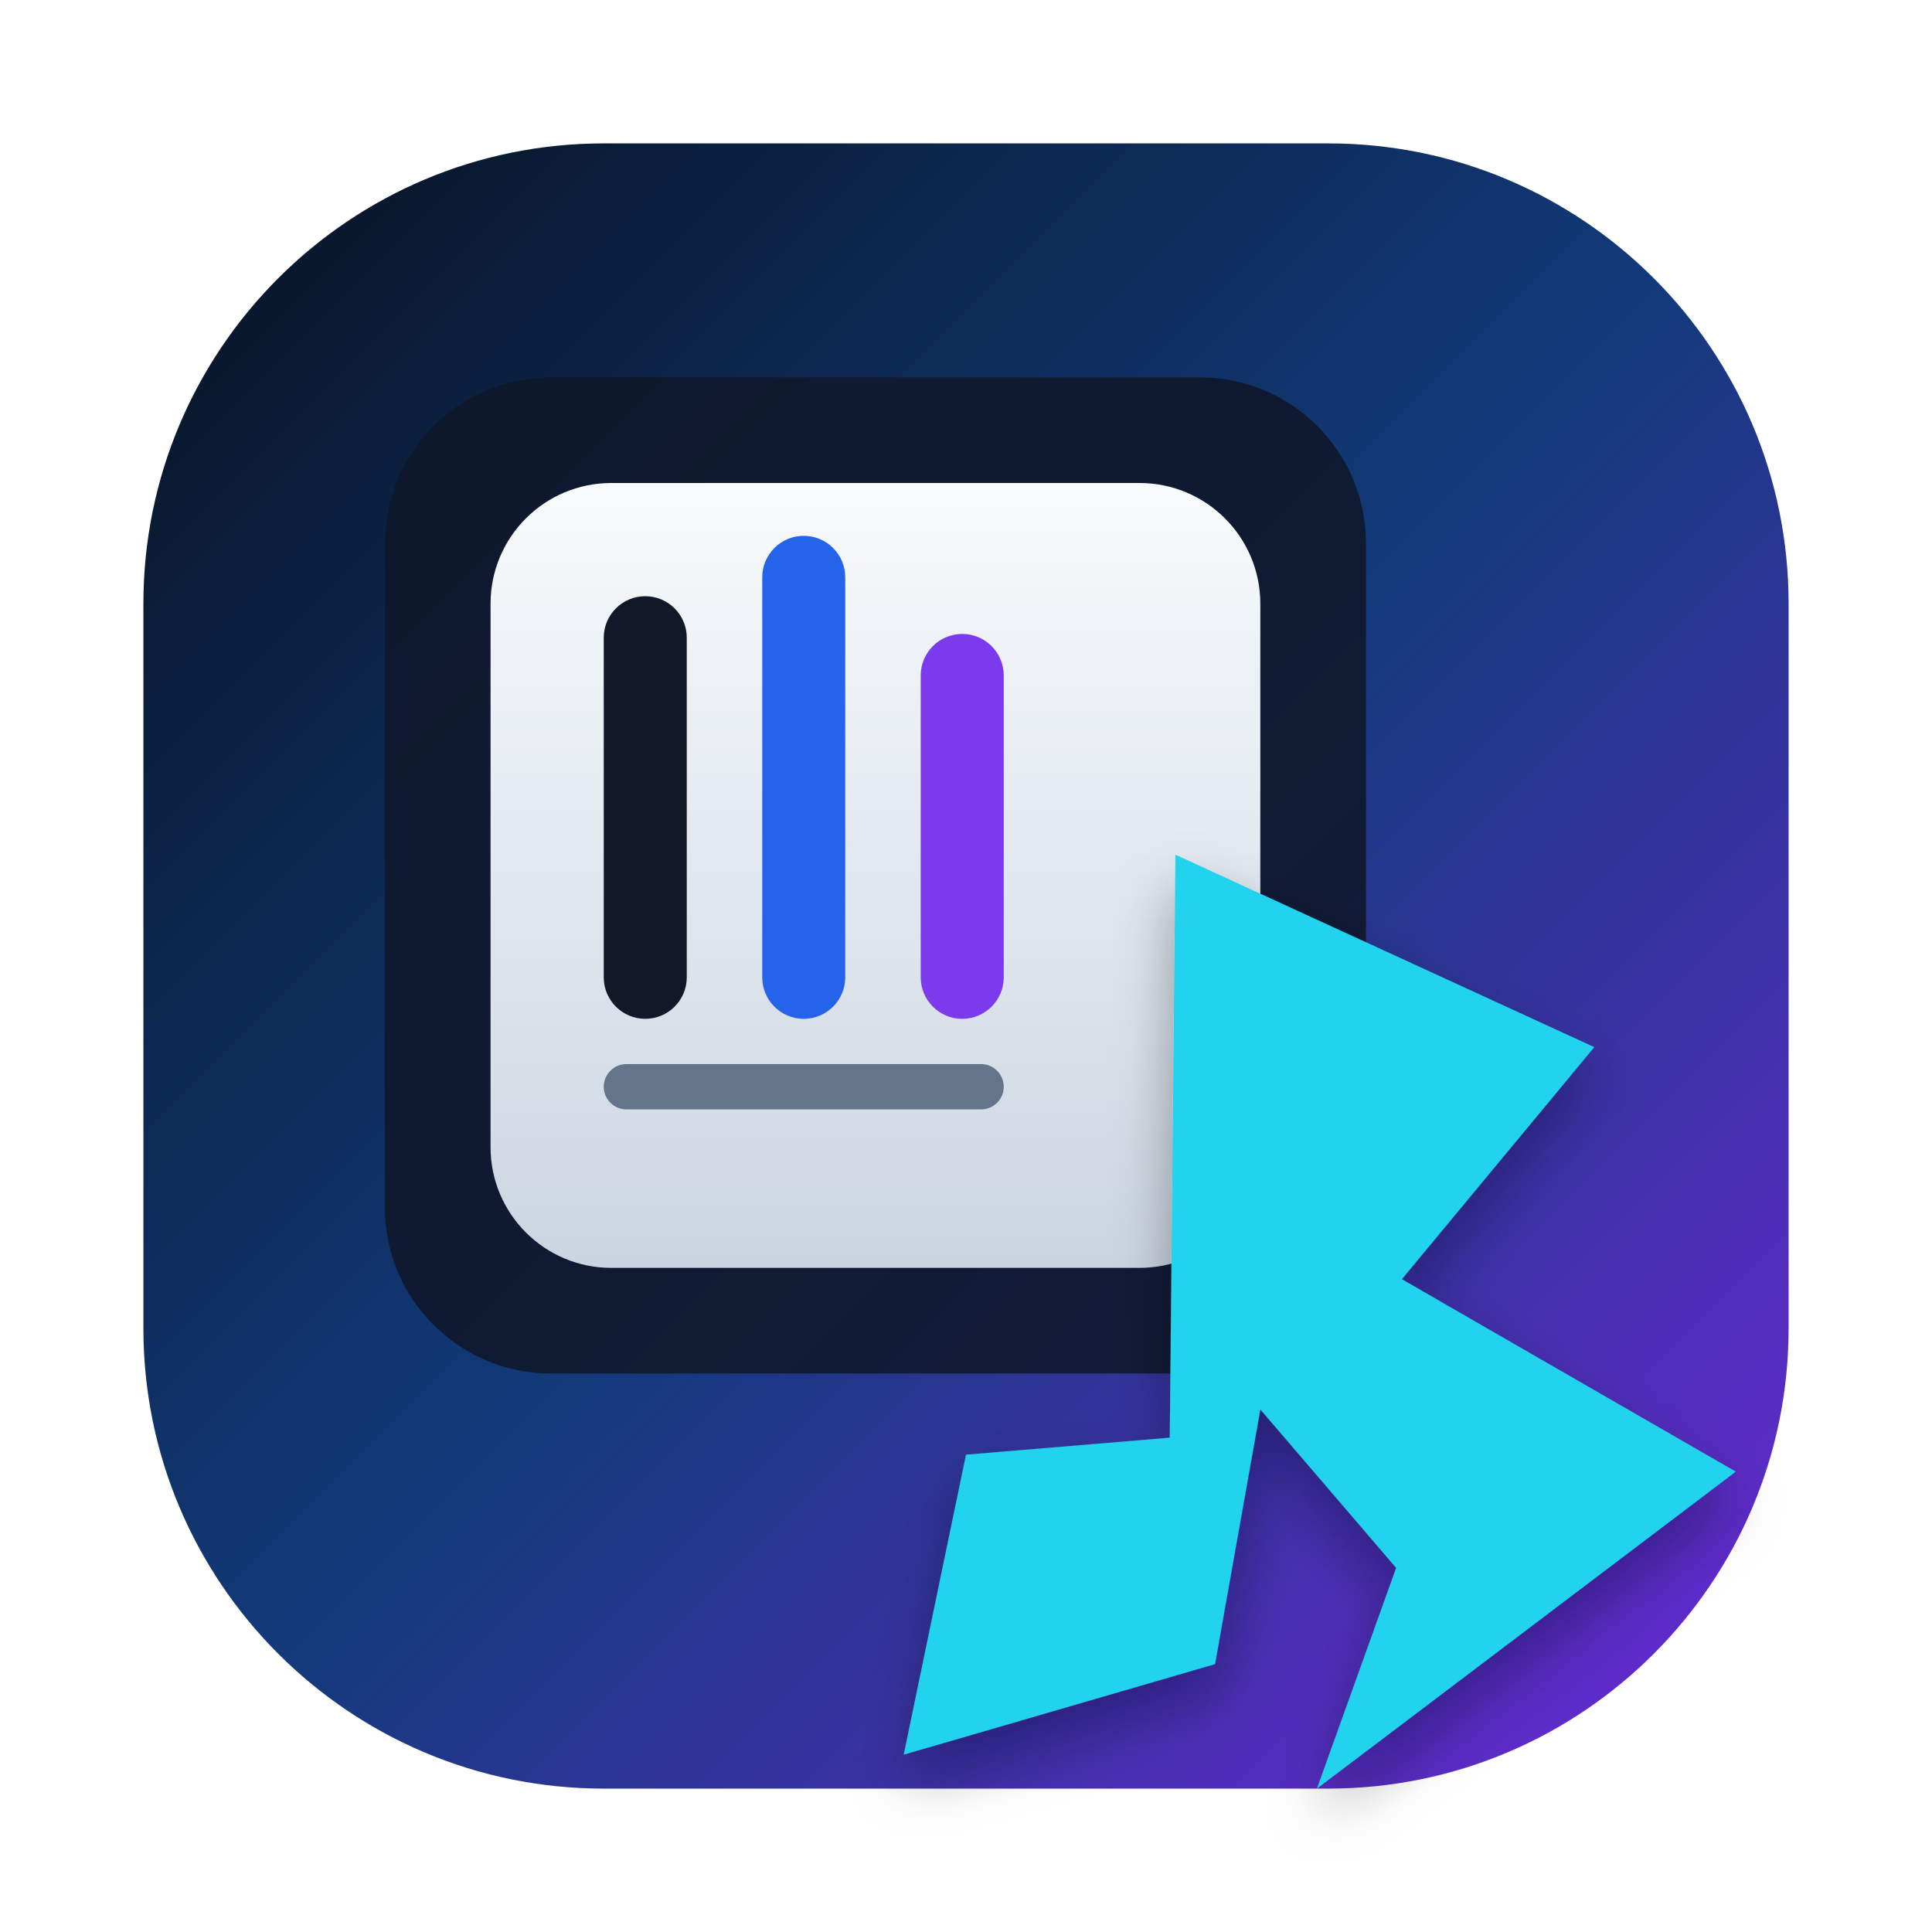
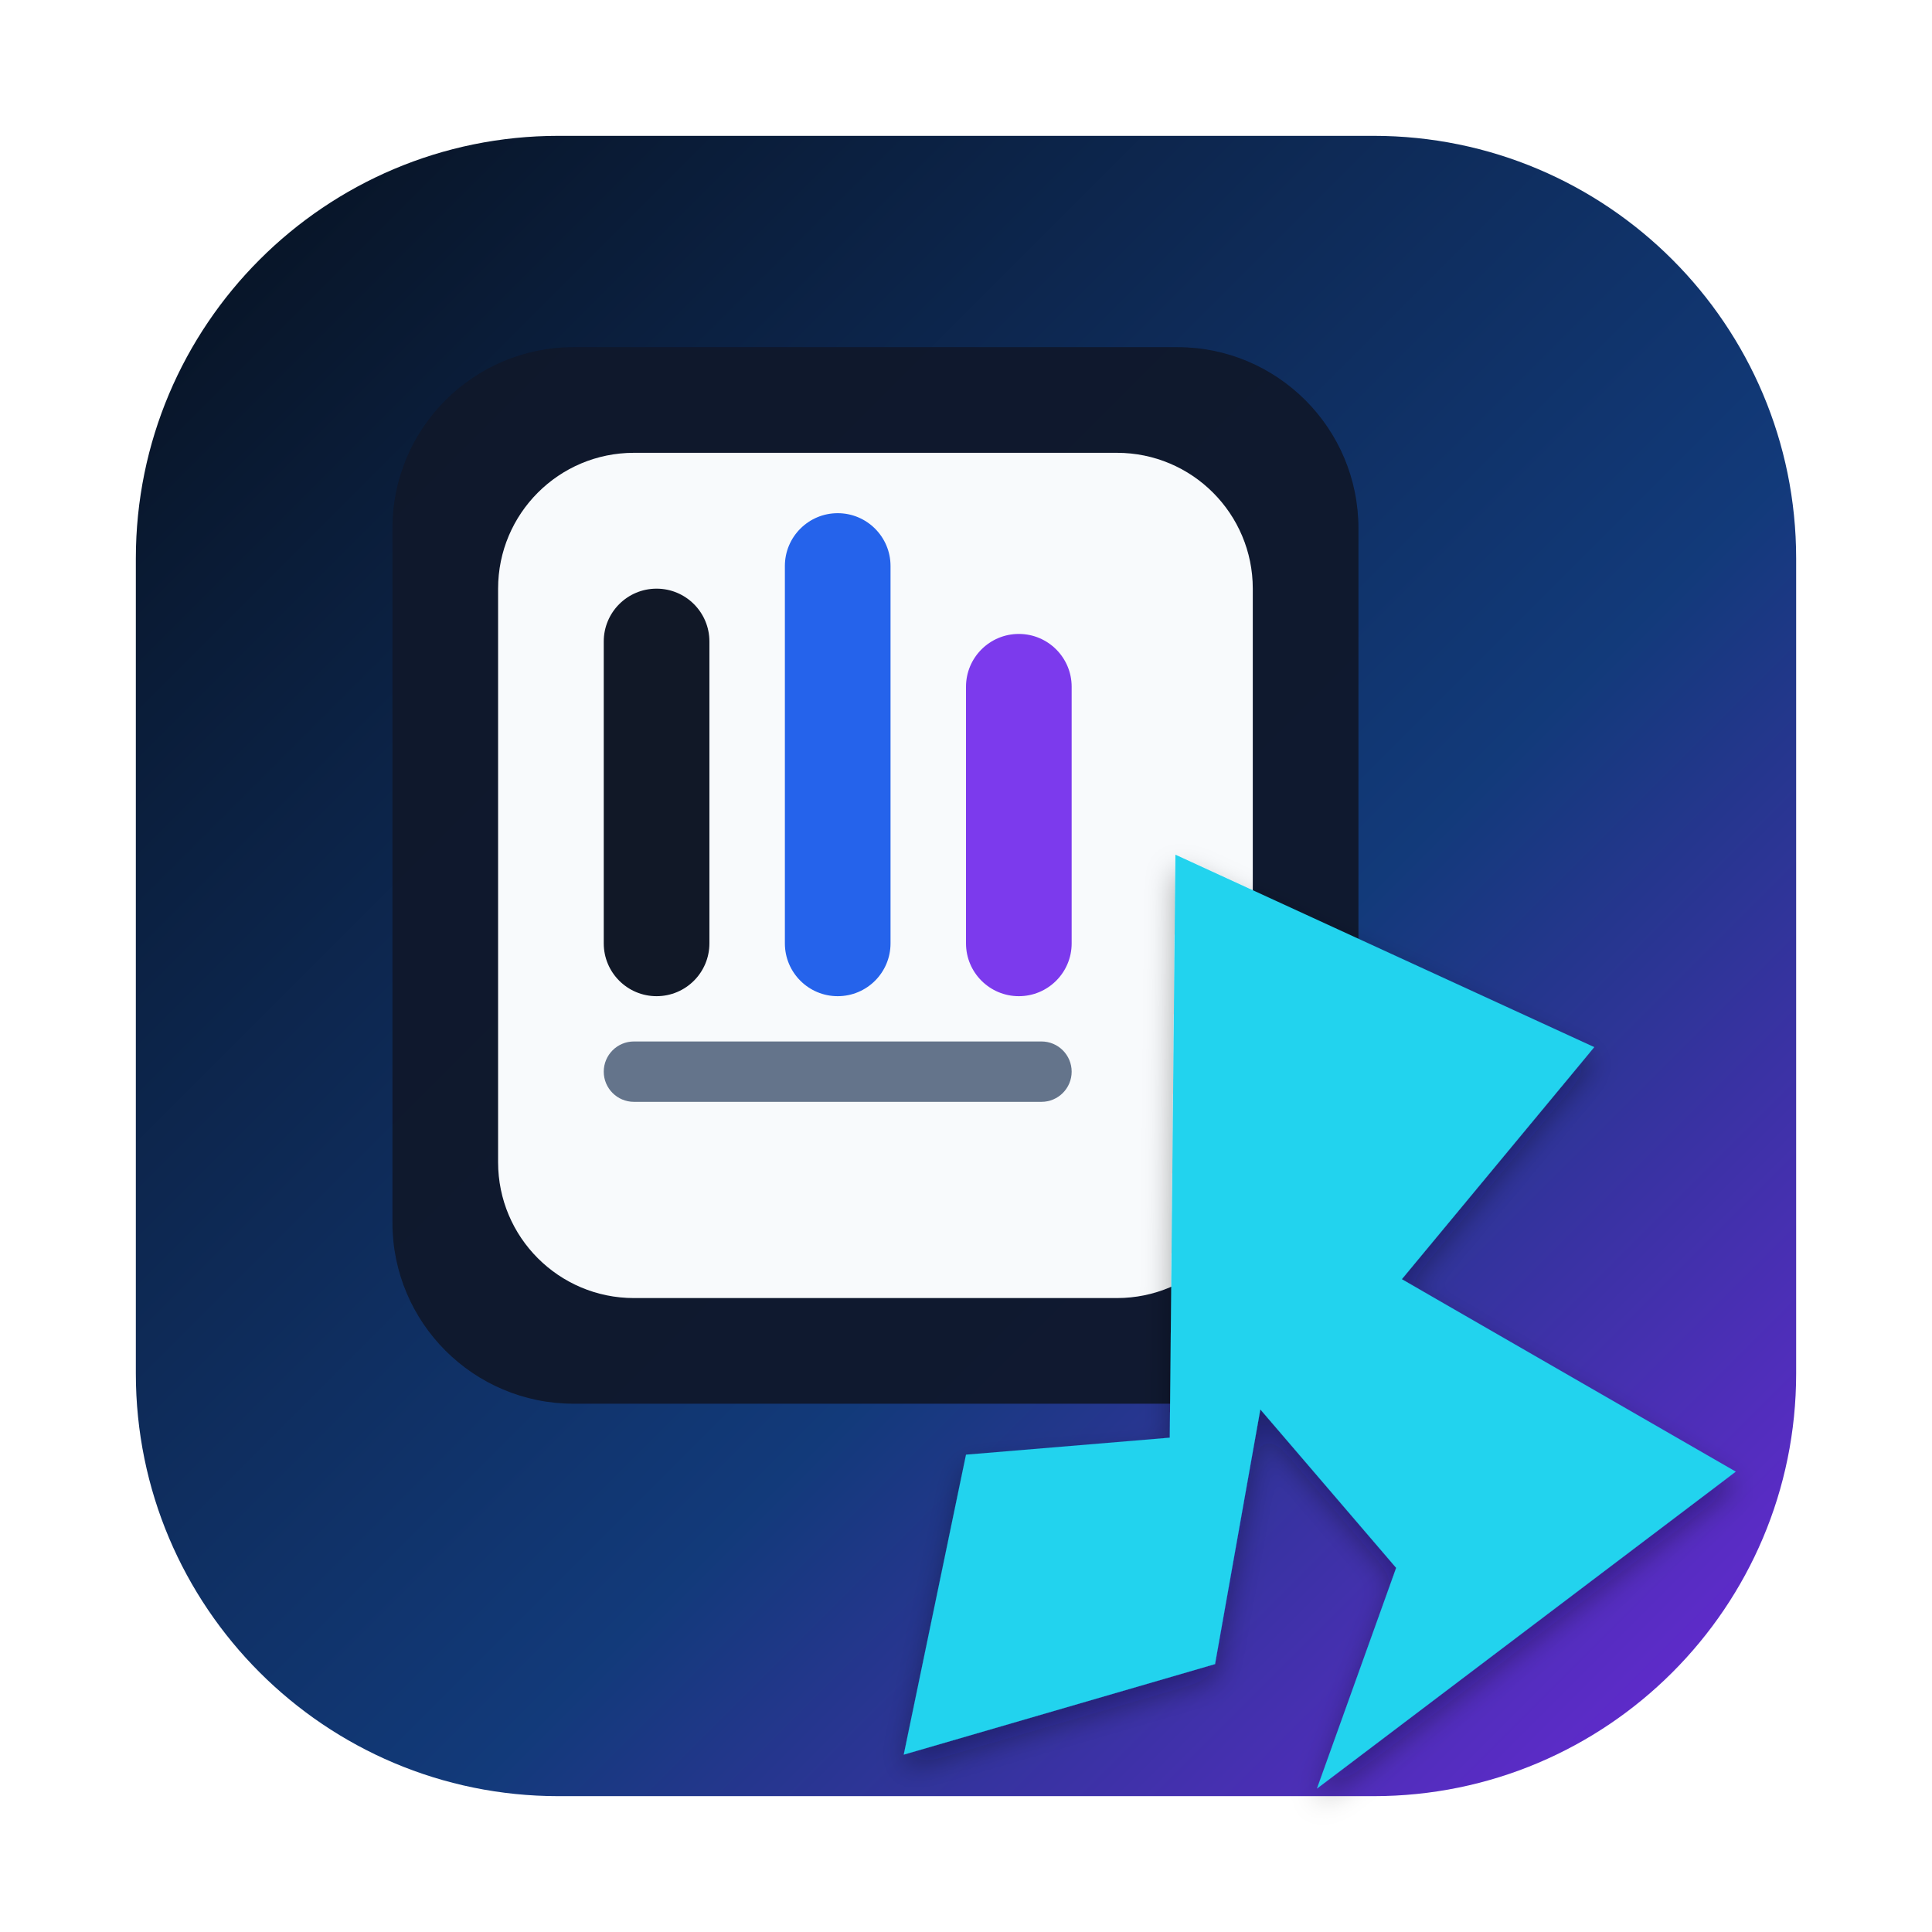
- <svg xmlns="http://www.w3.org/2000/svg" viewBox="0 0 512 512" role="img" aria-label="feedBack Studio professional audio icon">
+ <svg xmlns="http://www.w3.org/2000/svg" viewBox="0 0 256 256" role="img" aria-label="feedBack Studio professional audio icon">
  <defs>
    <linearGradient id="bg" x1="0%" y1="0%" x2="100%" y2="100%">
      <stop offset="0%" stop-color="#07111f" />
-       <stop offset="50%" stop-color="#123a7a" />
+       <stop offset="60%" stop-color="#123a7a" />
      <stop offset="100%" stop-color="#6d28d9" />
    </linearGradient>
-     <linearGradient id="metal" x1="0%" y1="0%" x2="0%" y2="100%">
-       <stop offset="0%" stop-color="#f8fafc" />
-       <stop offset="100%" stop-color="#cbd5e1" />
-     </linearGradient>
    <filter id="mark-shadow" x="-20%" y="-20%" width="140%" height="140%">
-       <feDropShadow dx="0" dy="5" stdDeviation="5" flood-color="#020617" flood-opacity="0.34" />
+       <feDropShadow dx="0" dy="2.5" stdDeviation="2.5" flood-color="#020617" flood-opacity="0.34" />
    </filter>
  </defs>
-   <rect x="38" y="38" width="436" height="436" rx="122" fill="url(#bg)" />
-   <g transform="translate(-24 -24)">
-     <rect x="126" y="124" width="260" height="264" rx="44" fill="#0f172a" opacity="0.88" />
-     <rect x="154" y="152" width="204" height="208" rx="32" fill="url(#metal)" />
-     <rect x="184" y="182" width="22" height="112" rx="11" fill="#111827" />
-     <rect x="226" y="166" width="22" height="128" rx="11" fill="#2563eb" />
-     <rect x="268" y="192" width="22" height="102" rx="11" fill="#7c3aed" />
-     <rect x="184" y="306" width="106" height="12" rx="6" fill="#64748b" />
+   <rect x="18" y="18" width="220" height="220" rx="56" fill="url(#bg)" />
+   <g transform="translate(-12 -12)">
+     <rect x="64" y="58" width="128" height="140" rx="24" fill="#0f172a" opacity="0.94" />
+     <rect x="78" y="72" width="100" height="112" rx="18" fill="#f8fafc" />
+     <rect x="92" y="90" width="14" height="54" rx="7" fill="#111827" />
+     <rect x="116" y="80" width="14" height="64" rx="7" fill="#2563eb" />
+     <rect x="140" y="96" width="14" height="48" rx="7" fill="#7c3aed" />
+     <rect x="92" y="150" width="62" height="8" rx="4" fill="#64748b" />
  </g>
-   <path d="M230 174 304 208 270 249 329 283 255 339 269 300 245 272 237 317 182 333 193 280 229 277Z" fill="#22d3ee" filter="url(#mark-shadow)" transform="translate(94 94) translate(255 257) scale(1.5) translate(-255 -257)" />
+   <path d="M230 174 304 208 270 249 329 283 255 339 269 300 245 272 237 317 182 333 193 280 229 277Z" fill="#22d3ee" filter="url(#mark-shadow)" transform="translate(47 47) scale(.5) translate(255 257) scale(1.5) translate(-255 -257)" />
</svg>
